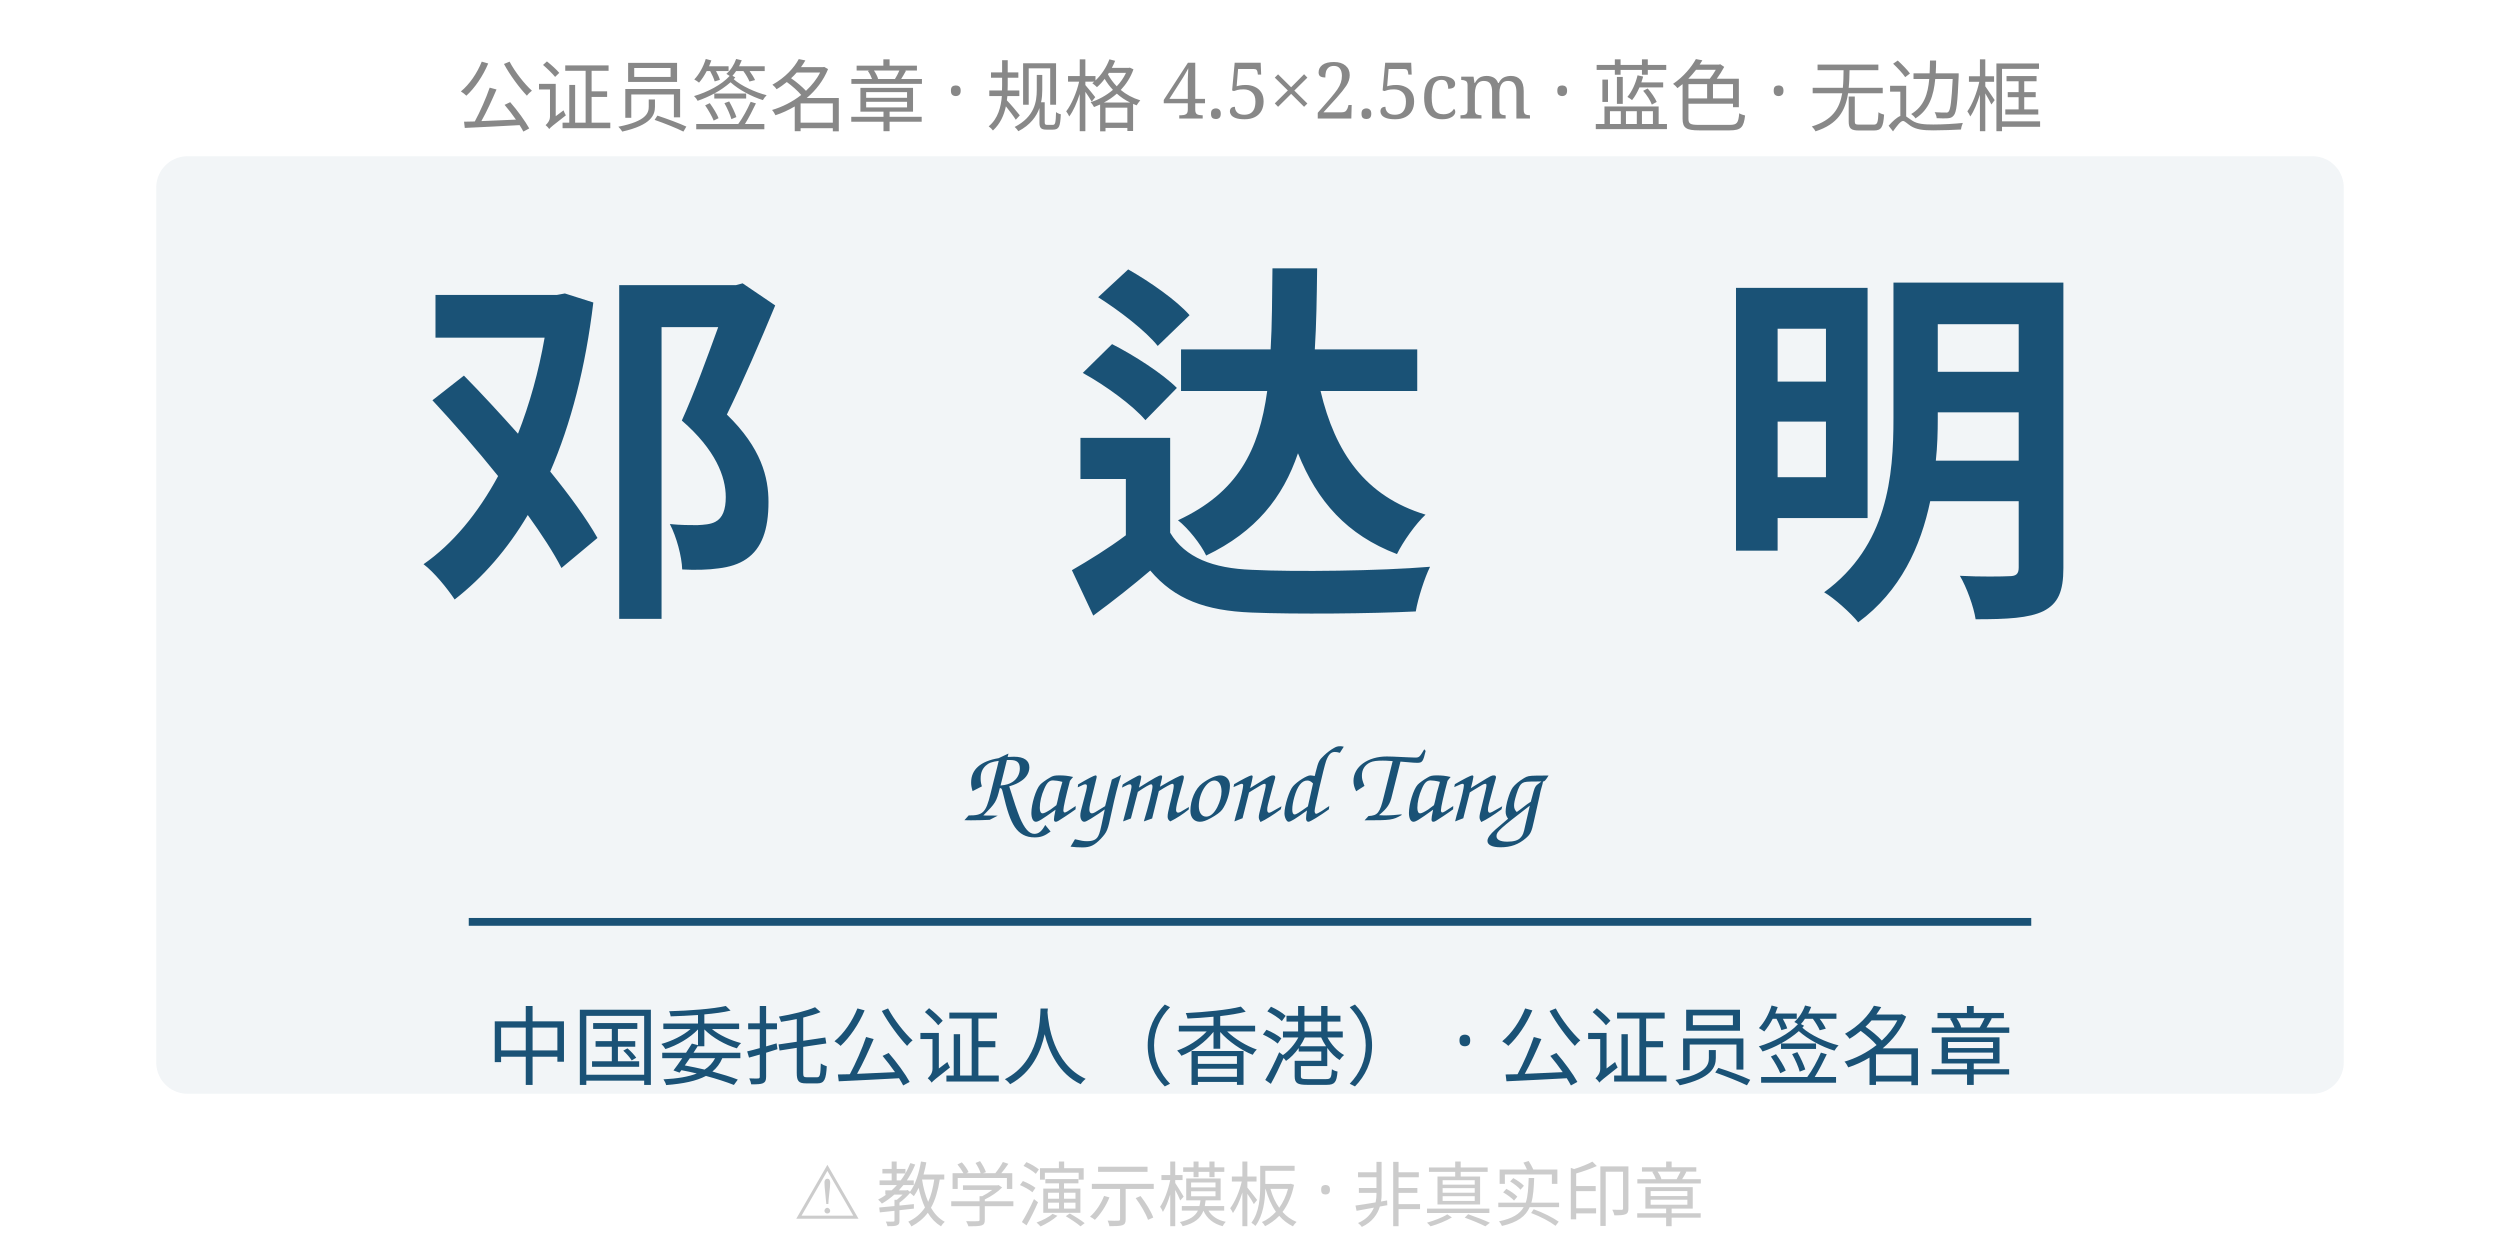
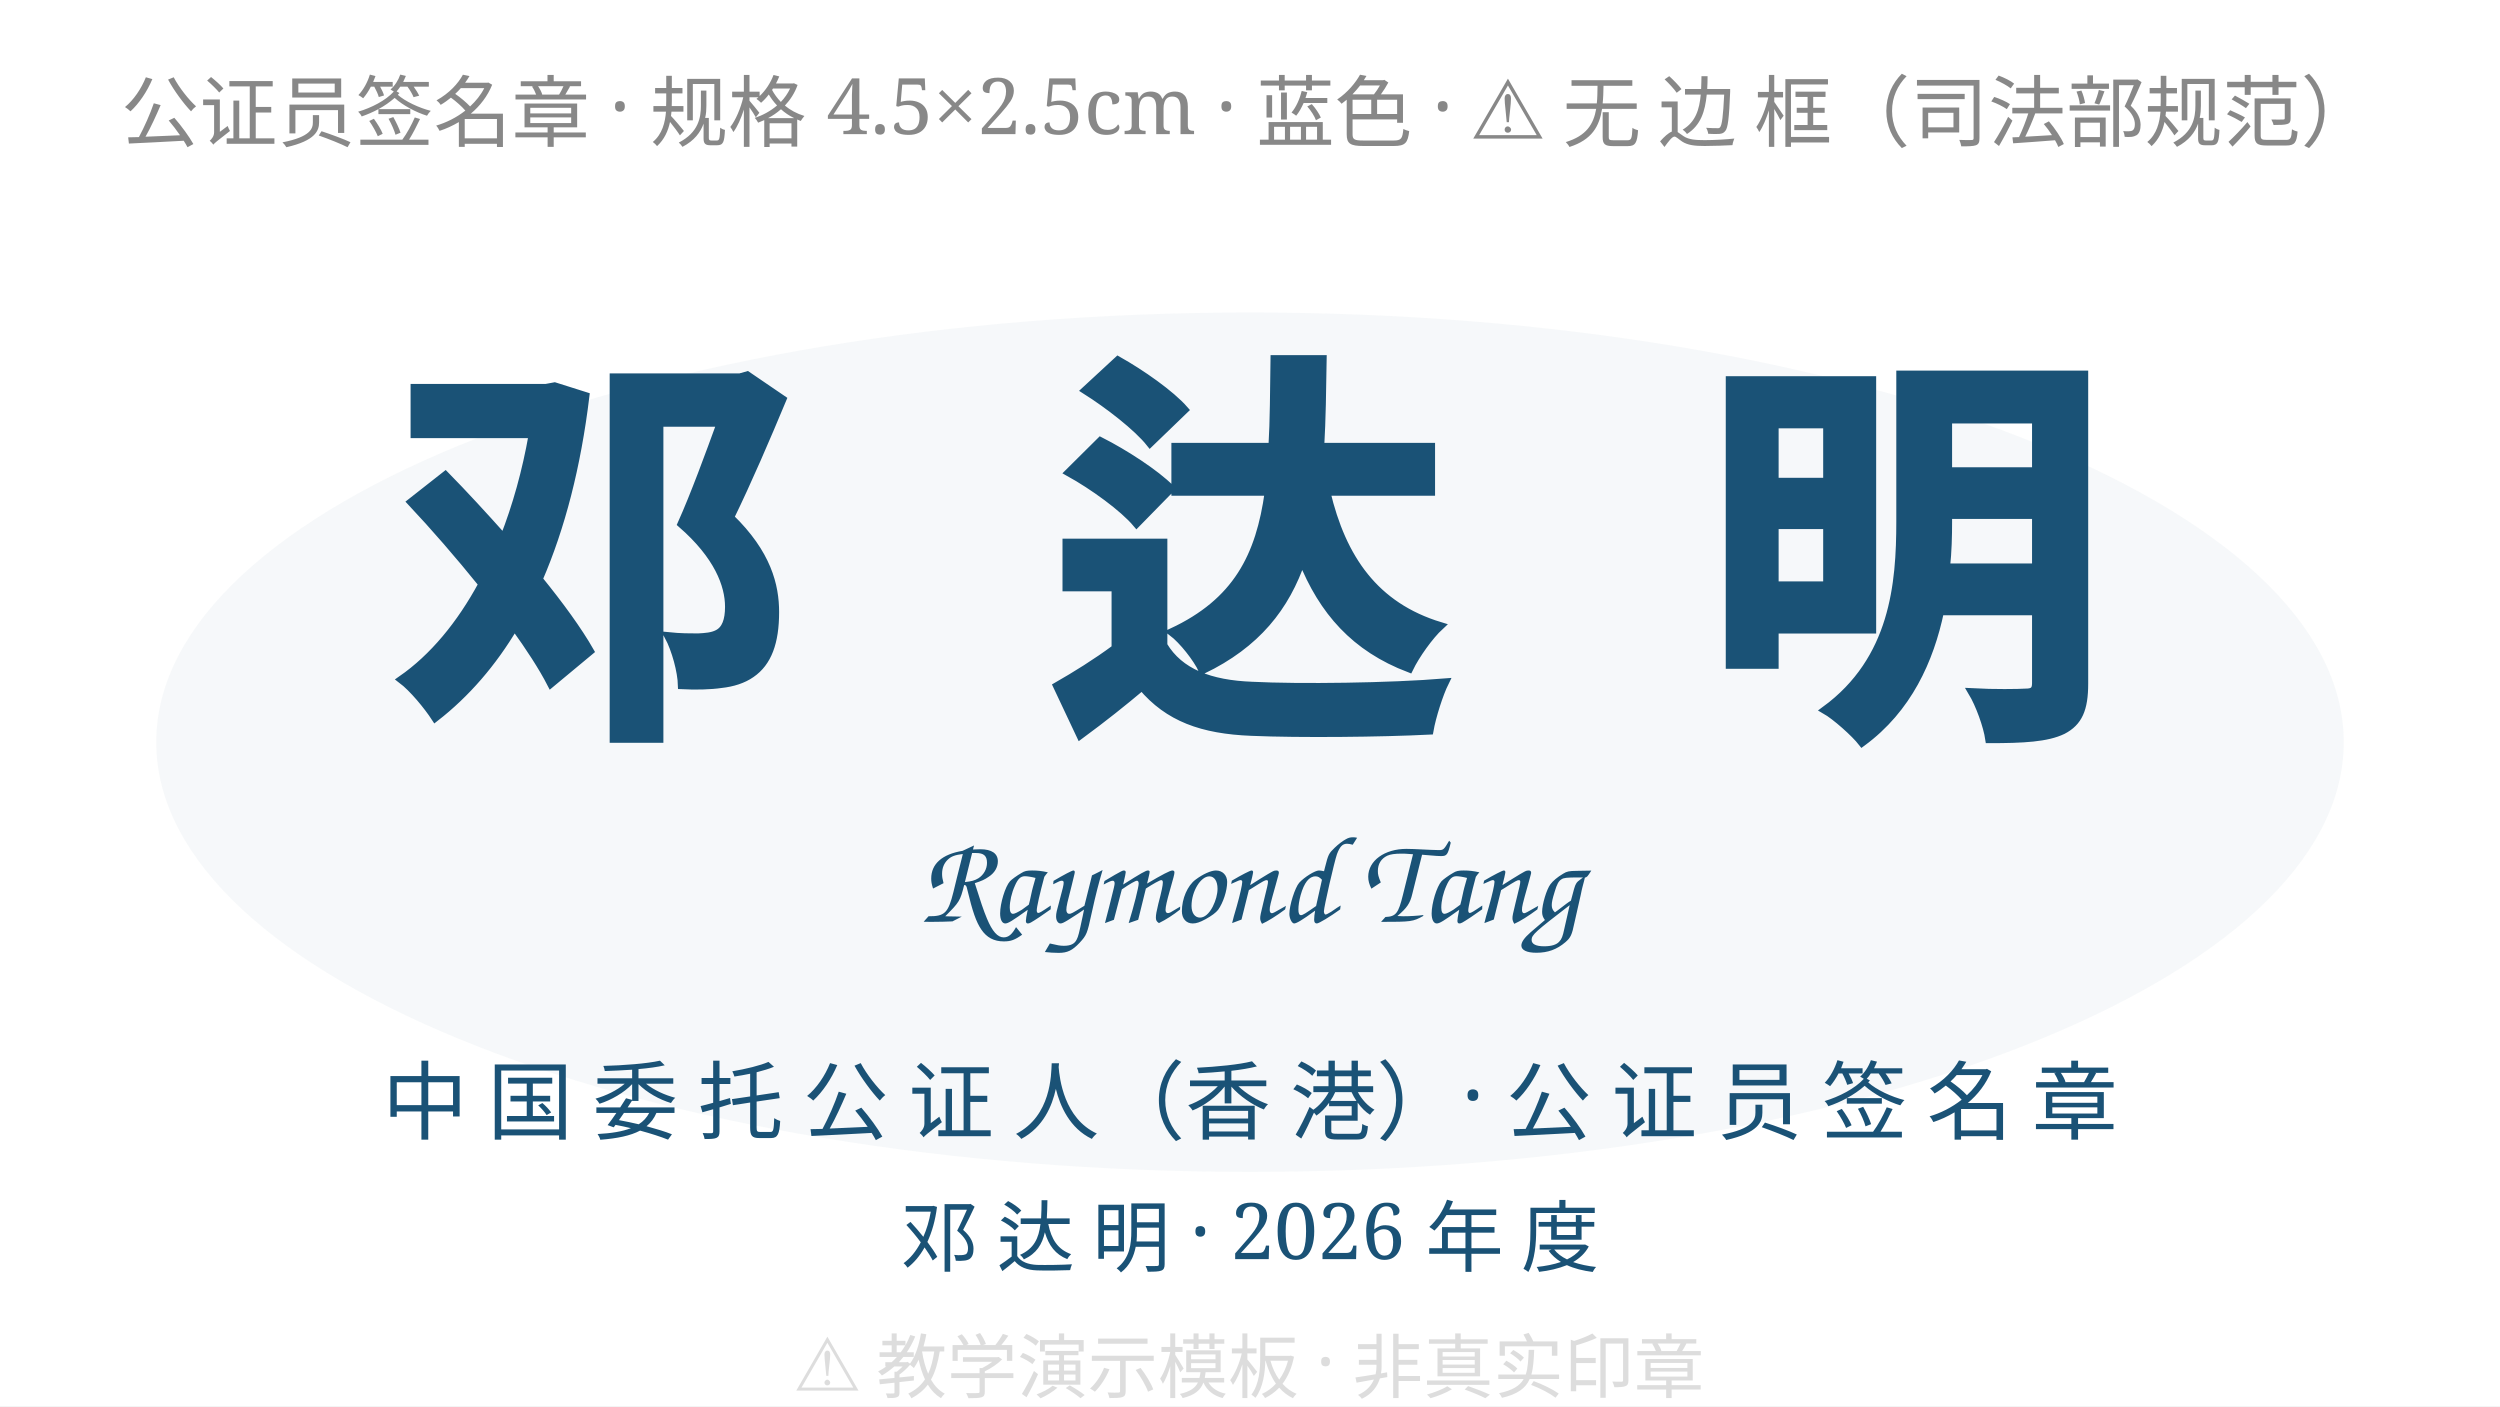
- <svg xmlns="http://www.w3.org/2000/svg" width="320" height="160" viewBox="0 0 320 160">
-   <rect x="0" y="0" width="320" height="160" fill="#fff" />
-   <rect x="20" y="20" width="280" height="120" fill="#1a5276" opacity="0.06" rx="4" />
-   <text x="160" y="16" text-anchor="middle" fill="#888" font-size="10" font-family="SimSun">
-     公证员签名章 · 规格 4.5×2.5cm · 蓝色 · 无边框
+ <svg xmlns="http://www.w3.org/2000/svg" width="320" height="180" viewBox="0 0 320 180">
+   <rect x="0" y="0" width="320" height="180" fill="#fff" />
+   <text x="160" y="18" text-anchor="middle" fill="#888" font-size="10" font-family="SimSun">
+     公证员签名章 · 规格 4.5×2.5cm · 蓝色 · ⚠ 无 边 框（司法部规范）
  </text>
-   <text x="160" y="75" text-anchor="middle" fill="#1a5276" font-size="48" font-family="KaiTi, STKaiti, 楷体, 华文楷体" font-weight="bold" style="letter-spacing: 12px;">邓 达 明</text>
-   <text x="160" y="105" text-anchor="middle" fill="#1a5276" font-size="14" font-family="Segoe Script, cursive" font-style="italic">Raymond Tang</text>
-   <line x1="60" y1="118" x2="260" y2="118" stroke="#1a5276" stroke-width="1" />
-   <text x="160" y="138" text-anchor="middle" fill="#1a5276" font-size="11" font-family="SimSun">中国委托公证人（香港） · 公证员签名章</text>
-   <text x="160" y="156" text-anchor="middle" fill="#ccc" font-size="9" font-family="SimSun">
+   <ellipse cx="160" cy="95" rx="140" ry="55" fill="#1a5276" opacity="0.04" />
+   <text x="160" y="90" text-anchor="middle" fill="#1a5276" font-size="52" font-weight="bold" font-family="KaiTi, STKaiti, 楷体, 华文楷体" style="letter-spacing: 10px; paint-order: stroke fill; stroke: #1a5276; stroke-width: 1;">
+     邓 达 明
+   </text>
+   <text x="160" y="118" text-anchor="middle" fill="#1a5276" font-size="16" font-family="Segoe Script, Brush Script MT, cursive" font-style="italic">
+     Raymond Tang
+   </text>
+   <text x="160" y="145" text-anchor="middle" fill="#1a5276" font-size="11" font-family="SimSun">
+     中 国 委 托 公 证 人（香 港）· 公 证 员 签 名 章
+   </text>
+   <text x="160" y="162" text-anchor="middle" fill="#1a5276" font-size="10" font-family="SimSun">
+     邓 达 明 · 2026 年 度
+   </text>
+   <text x="160" y="178" text-anchor="middle" fill="#ddd" font-size="9" font-family="SimSun">
    ⚠ 教学演示模板 · 非真实印章
  </text>
</svg>
